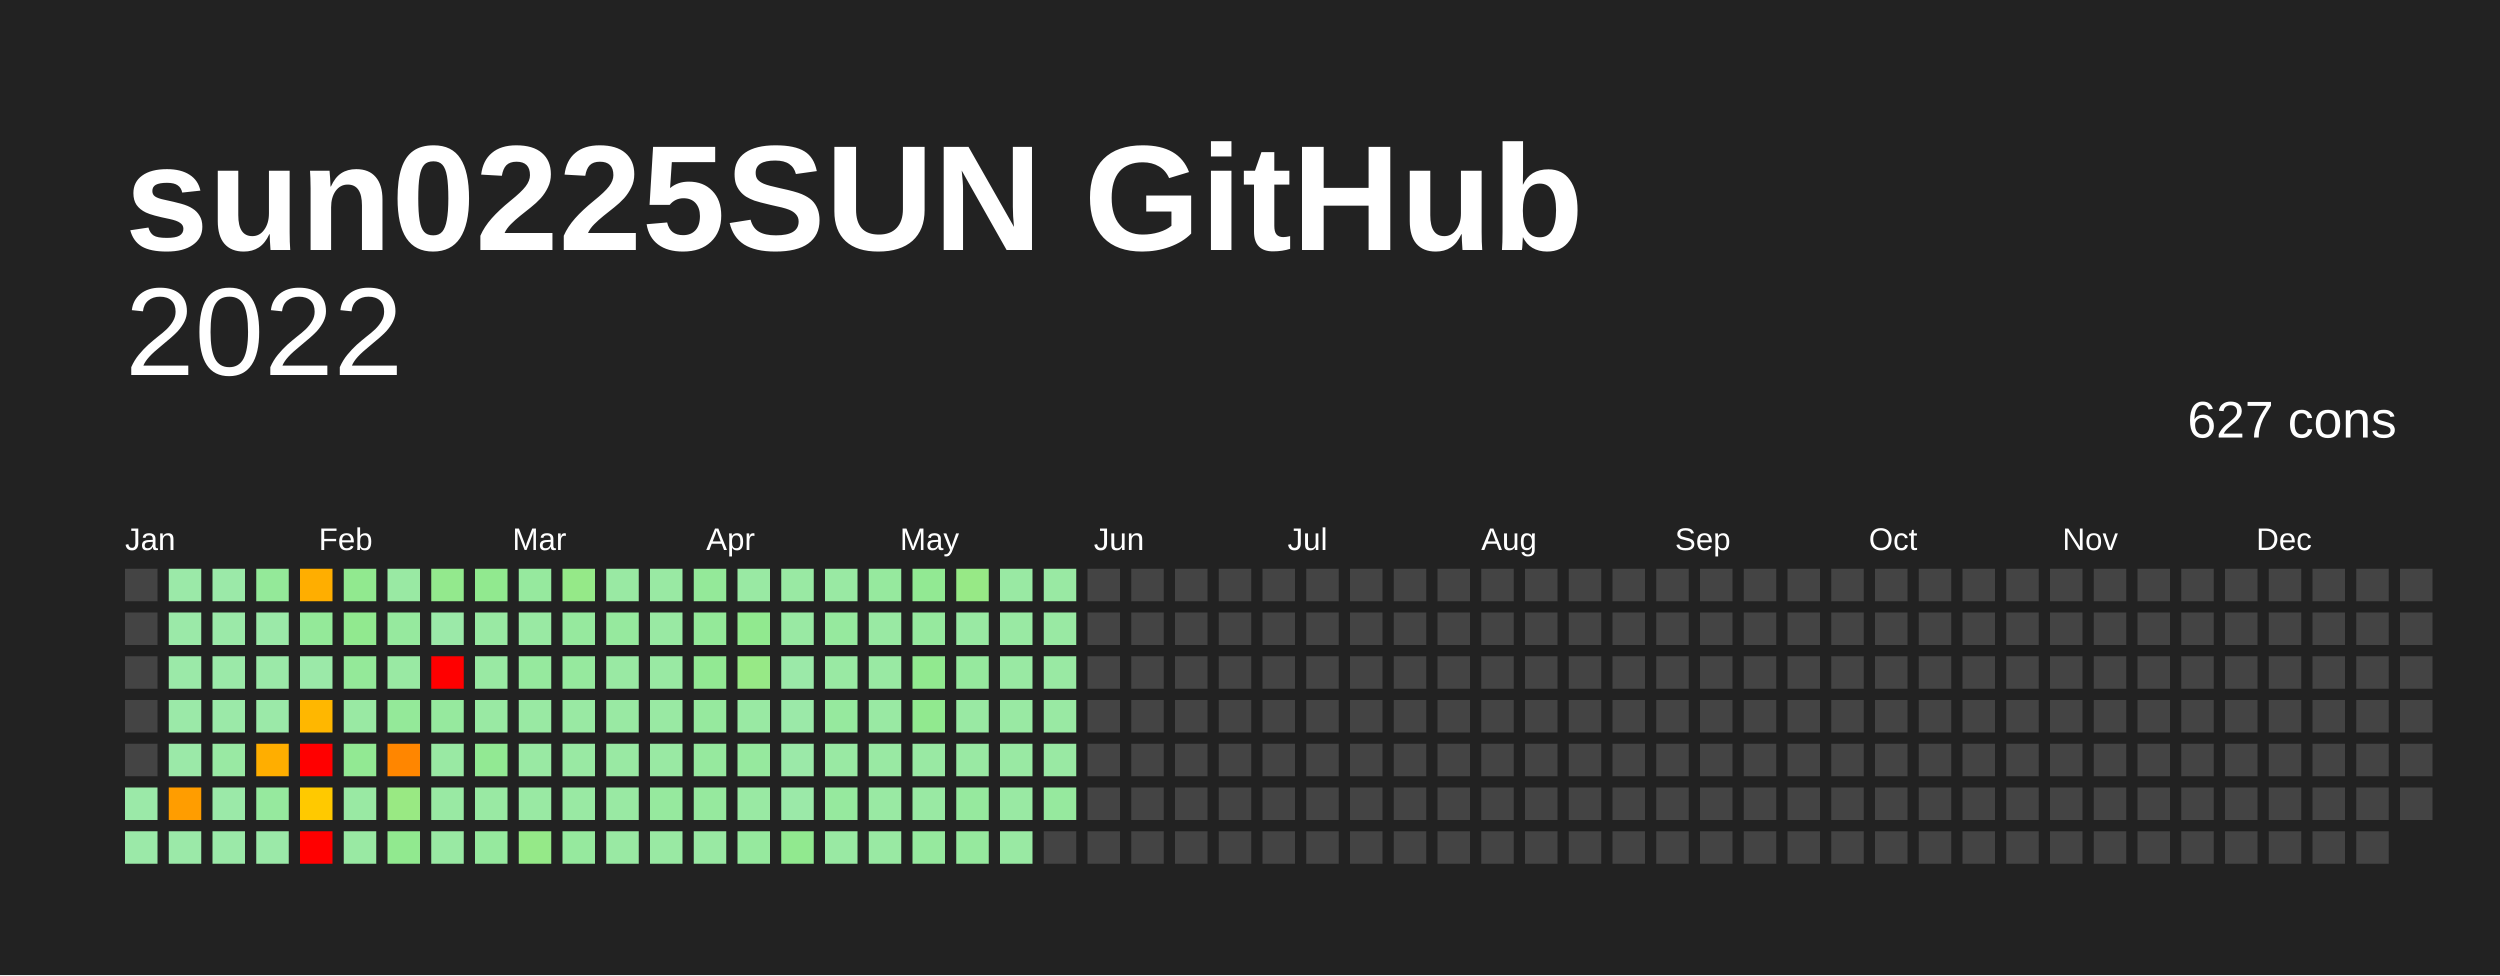
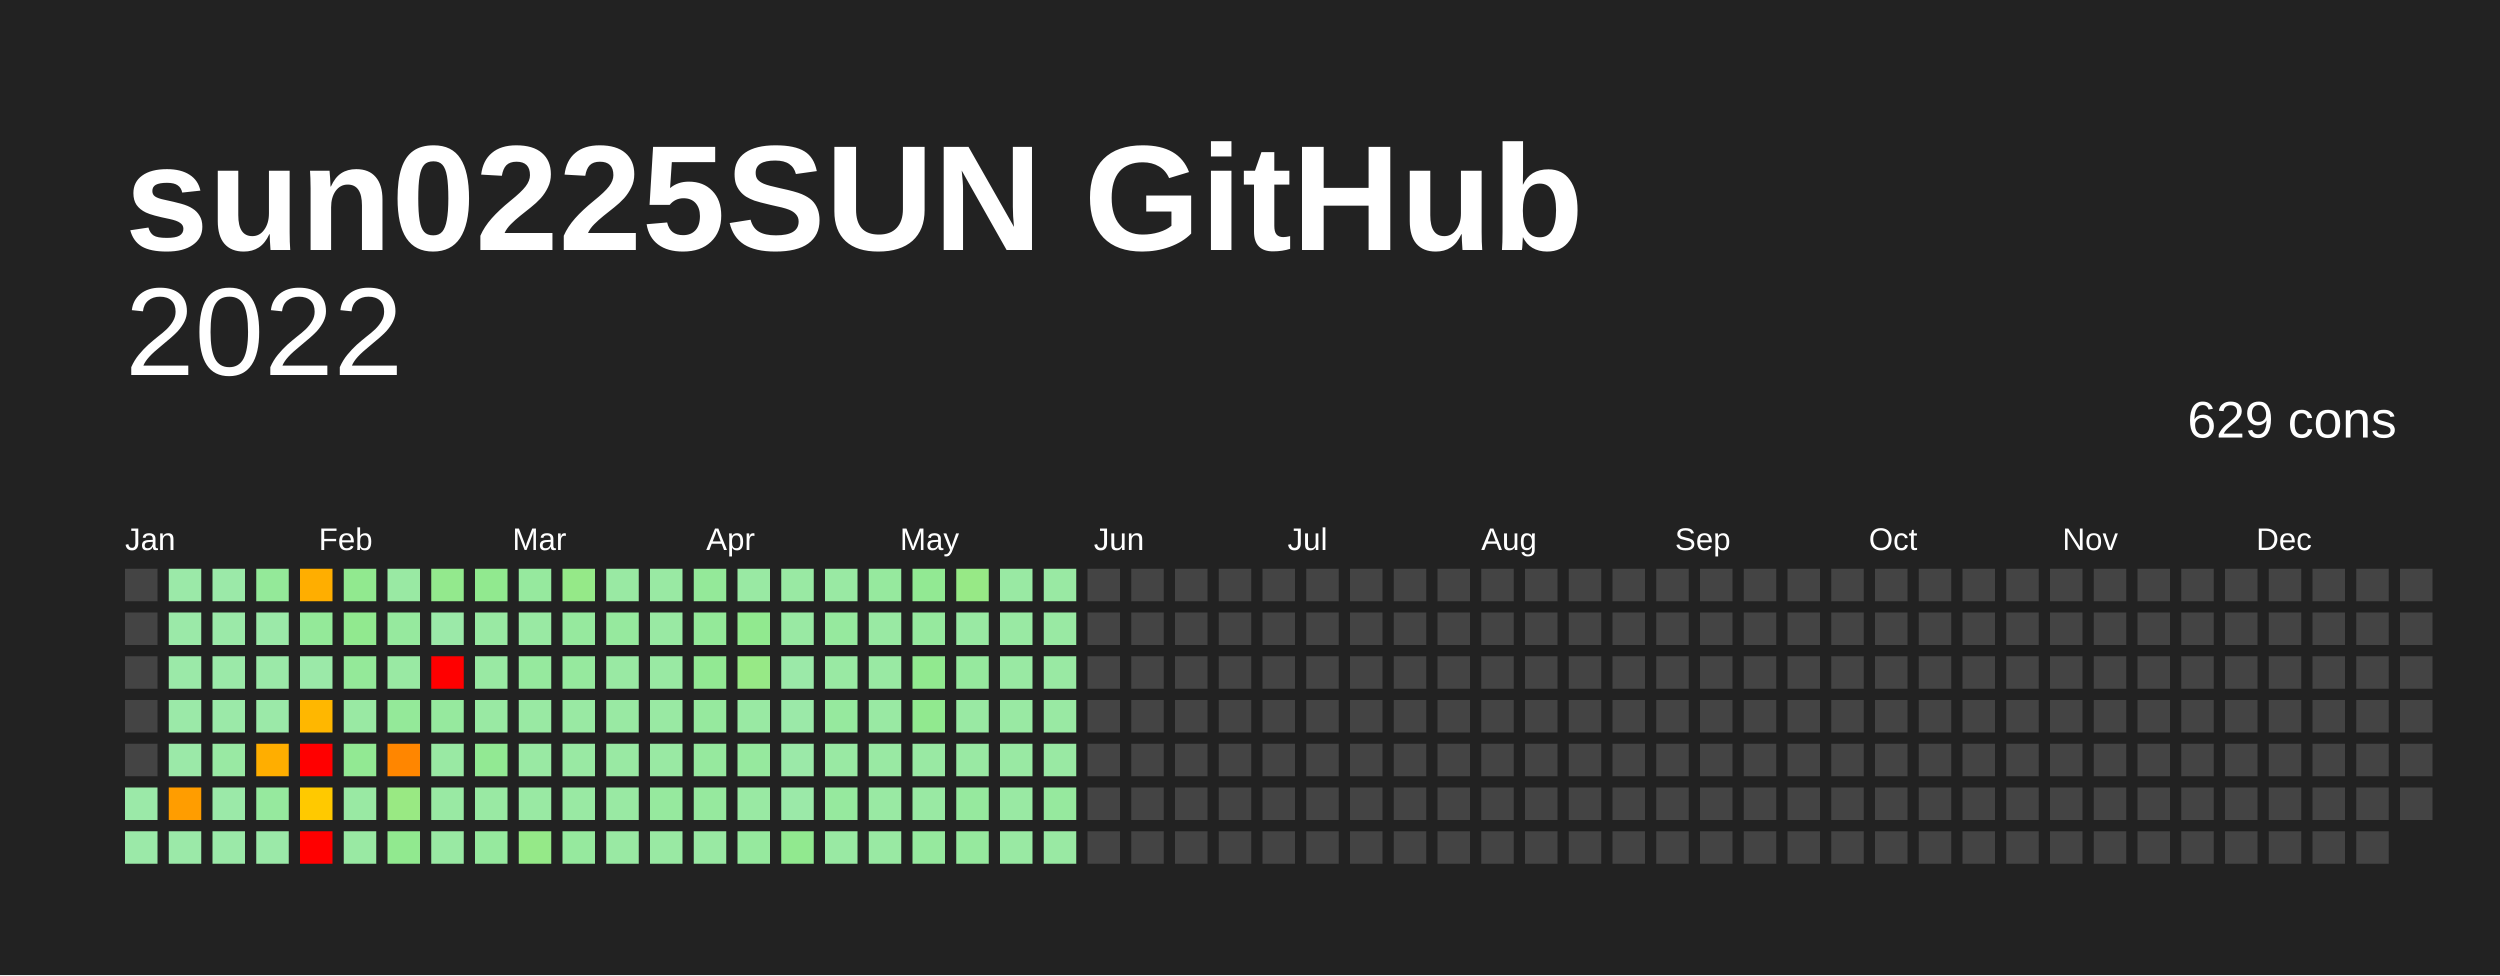
<svg xmlns="http://www.w3.org/2000/svg" baseProfile="full" height="78mm" version="1.1" viewBox="0,0,200,78" width="200mm">
  <defs />
  <rect fill="#222222" height="78" width="200" x="0" y="0" />
  <text fill="#FFFFFF" style="font-size:12px; font-family:Arial; font-weight:bold;" x="10" y="20">sun0225SUN GitHub</text>
  <text alignment-baseline="hanging" fill="#FFFFFF" style="font-size:10.0px; font-family:Arial;" x="10" y="30">2022</text>
-   <text alignment-baseline="hanging" fill="#FFFFFF" style="font-size:4.125px; font-family:Arial;" x="175" y="35">627 cons</text>
+   <text alignment-baseline="hanging" fill="#FFFFFF" style="font-size:4.125px; font-family:Arial;" x="175" y="35">629 cons</text>
  <text fill="#FFFFFF" style="font-size:2.5px; font-family:Arial" x="10.0" y="44">Jan</text>
  <text fill="#FFFFFF" style="font-size:2.5px; font-family:Arial" x="25.5" y="44">Feb</text>
  <text fill="#FFFFFF" style="font-size:2.5px; font-family:Arial" x="41.0" y="44">Mar</text>
  <text fill="#FFFFFF" style="font-size:2.5px; font-family:Arial" x="56.5" y="44">Apr</text>
  <text fill="#FFFFFF" style="font-size:2.5px; font-family:Arial" x="72.0" y="44">May</text>
  <text fill="#FFFFFF" style="font-size:2.5px; font-family:Arial" x="87.5" y="44">Jun</text>
  <text fill="#FFFFFF" style="font-size:2.5px; font-family:Arial" x="103.0" y="44">Jul</text>
  <text fill="#FFFFFF" style="font-size:2.5px; font-family:Arial" x="118.5" y="44">Aug</text>
  <text fill="#FFFFFF" style="font-size:2.5px; font-family:Arial" x="134.0" y="44">Sep</text>
  <text fill="#FFFFFF" style="font-size:2.5px; font-family:Arial" x="149.5" y="44">Oct</text>
  <text fill="#FFFFFF" style="font-size:2.5px; font-family:Arial" x="165.0" y="44">Nov</text>
  <text fill="#FFFFFF" style="font-size:2.5px; font-family:Arial" x="180.5" y="44">Dec</text>
  <rect fill="#444444" height="2.6" width="2.6" x="10.0" y="45.5" />
  <rect fill="#444444" height="2.6" width="2.6" x="10.0" y="49.0" />
  <rect fill="#444444" height="2.6" width="2.6" x="10.0" y="52.5" />
  <rect fill="#444444" height="2.6" width="2.6" x="10.0" y="56.0" />
  <rect fill="#444444" height="2.6" width="2.6" x="10.0" y="59.5" />
  <rect fill="#9be9a8" height="2.6" width="2.6" x="10.0" y="63.0" />
  <rect fill="#9be9a8" height="2.6" width="2.6" x="10.0" y="66.5" />
  <rect fill="#9be9a8" height="2.6" width="2.6" x="13.5" y="45.5" />
  <rect fill="#9be9a8" height="2.6" width="2.6" x="13.5" y="49.0" />
  <rect fill="#9be9a8" height="2.6" width="2.6" x="13.5" y="52.5" />
  <rect fill="#9be9a8" height="2.6" width="2.6" x="13.5" y="56.0" />
  <rect fill="#9be9a8" height="2.6" width="2.6" x="13.5" y="59.5" />
  <rect fill="#ff9d00" height="2.6" width="2.6" x="13.5" y="63.0" />
  <rect fill="#9be9a8" height="2.6" width="2.6" x="13.5" y="66.5" />
  <rect fill="#9be9a8" height="2.6" width="2.6" x="17.0" y="45.5" />
  <rect fill="#9be9a8" height="2.6" width="2.6" x="17.0" y="49.0" />
  <rect fill="#9be9a8" height="2.6" width="2.6" x="17.0" y="52.5" />
  <rect fill="#9be9a8" height="2.6" width="2.6" x="17.0" y="56.0" />
  <rect fill="#99e9a3" height="2.6" width="2.6" x="17.0" y="59.5" />
  <rect fill="#9be9a8" height="2.6" width="2.6" x="17.0" y="63.0" />
  <rect fill="#9be9a8" height="2.6" width="2.6" x="17.0" y="66.5" />
  <rect fill="#94e999" height="2.6" width="2.6" x="20.5" y="45.5" />
  <rect fill="#9be9a8" height="2.6" width="2.6" x="20.5" y="49.0" />
  <rect fill="#9be9a8" height="2.6" width="2.6" x="20.5" y="52.5" />
  <rect fill="#9be9a8" height="2.6" width="2.6" x="20.5" y="56.0" />
  <rect fill="#ffae00" height="2.6" width="2.6" x="20.5" y="59.5" />
  <rect fill="#96e99e" height="2.6" width="2.6" x="20.5" y="63.0" />
  <rect fill="#9be9a8" height="2.6" width="2.6" x="20.5" y="66.5" />
  <rect fill="#ffae00" height="2.6" width="2.6" x="24.0" y="45.5" />
  <rect fill="#94e999" height="2.6" width="2.6" x="24.0" y="49.0" />
  <rect fill="#9be9a8" height="2.6" width="2.6" x="24.0" y="52.5" />
  <rect fill="#ffb700" height="2.6" width="2.6" x="24.0" y="56.0" />
  <rect fill="red" height="2.6" width="2.6" x="24.0" y="59.5" />
  <rect fill="#ffc900" height="2.6" width="2.6" x="24.0" y="63.0" />
  <rect fill="red" height="2.6" width="2.6" x="24.0" y="66.5" />
  <rect fill="#91e98f" height="2.6" width="2.6" x="27.5" y="45.5" />
  <rect fill="#91e98f" height="2.6" width="2.6" x="27.5" y="49.0" />
  <rect fill="#94e999" height="2.6" width="2.6" x="27.5" y="52.5" />
  <rect fill="#99e9a3" height="2.6" width="2.6" x="27.5" y="56.0" />
  <rect fill="#92e993" height="2.6" width="2.6" x="27.5" y="59.5" />
  <rect fill="#99e9a3" height="2.6" width="2.6" x="27.5" y="63.0" />
  <rect fill="#99e9a3" height="2.6" width="2.6" x="27.5" y="66.5" />
  <rect fill="#99e9a3" height="2.6" width="2.6" x="31.0" y="45.5" />
  <rect fill="#96e99e" height="2.6" width="2.6" x="31.0" y="49.0" />
  <rect fill="#99e9a3" height="2.6" width="2.6" x="31.0" y="52.5" />
  <rect fill="#94e999" height="2.6" width="2.6" x="31.0" y="56.0" />
  <rect fill="#ff8600" height="2.6" width="2.6" x="31.0" y="59.5" />
  <rect fill="#99e983" height="2.6" width="2.6" x="31.0" y="63.0" />
  <rect fill="#91e98f" height="2.6" width="2.6" x="31.0" y="66.5" />
  <rect fill="#93e98d" height="2.6" width="2.6" x="34.5" y="45.5" />
  <rect fill="#9be9a8" height="2.6" width="2.6" x="34.5" y="49.0" />
  <rect fill="red" height="2.6" width="2.6" x="34.5" y="52.5" />
  <rect fill="#96e99e" height="2.6" width="2.6" x="34.5" y="56.0" />
  <rect fill="#99e9a3" height="2.6" width="2.6" x="34.5" y="59.5" />
  <rect fill="#99e9a3" height="2.6" width="2.6" x="34.5" y="63.0" />
  <rect fill="#99e9a3" height="2.6" width="2.6" x="34.5" y="66.5" />
  <rect fill="#91e98f" height="2.6" width="2.6" x="38.0" y="45.5" />
  <rect fill="#99e9a3" height="2.6" width="2.6" x="38.0" y="49.0" />
  <rect fill="#99e9a3" height="2.6" width="2.6" x="38.0" y="52.5" />
  <rect fill="#99e9a3" height="2.6" width="2.6" x="38.0" y="56.0" />
  <rect fill="#92e993" height="2.6" width="2.6" x="38.0" y="59.5" />
  <rect fill="#99e9a3" height="2.6" width="2.6" x="38.0" y="63.0" />
  <rect fill="#96e99e" height="2.6" width="2.6" x="38.0" y="66.5" />
  <rect fill="#96e99e" height="2.6" width="2.6" x="41.5" y="45.5" />
  <rect fill="#99e9a3" height="2.6" width="2.6" x="41.5" y="49.0" />
  <rect fill="#96e99e" height="2.6" width="2.6" x="41.5" y="52.5" />
  <rect fill="#99e9a3" height="2.6" width="2.6" x="41.5" y="56.0" />
  <rect fill="#99e9a3" height="2.6" width="2.6" x="41.5" y="59.5" />
  <rect fill="#99e9a3" height="2.6" width="2.6" x="41.5" y="63.0" />
  <rect fill="#95e988" height="2.6" width="2.6" x="41.5" y="66.5" />
  <rect fill="#95e988" height="2.6" width="2.6" x="45.0" y="45.5" />
  <rect fill="#96e99e" height="2.6" width="2.6" x="45.0" y="49.0" />
  <rect fill="#96e99e" height="2.6" width="2.6" x="45.0" y="52.5" />
  <rect fill="#99e9a3" height="2.6" width="2.6" x="45.0" y="56.0" />
  <rect fill="#99e9a3" height="2.6" width="2.6" x="45.0" y="59.5" />
  <rect fill="#99e9a3" height="2.6" width="2.6" x="45.0" y="63.0" />
  <rect fill="#96e99e" height="2.6" width="2.6" x="45.0" y="66.5" />
  <rect fill="#99e9a3" height="2.6" width="2.6" x="48.5" y="45.5" />
  <rect fill="#96e99e" height="2.6" width="2.6" x="48.5" y="49.0" />
  <rect fill="#99e9a3" height="2.6" width="2.6" x="48.5" y="52.5" />
  <rect fill="#99e9a3" height="2.6" width="2.6" x="48.5" y="56.0" />
  <rect fill="#99e9a3" height="2.6" width="2.6" x="48.5" y="59.5" />
  <rect fill="#99e9a3" height="2.6" width="2.6" x="48.5" y="63.0" />
  <rect fill="#99e9a3" height="2.6" width="2.6" x="48.5" y="66.5" />
  <rect fill="#99e9a3" height="2.6" width="2.6" x="52.0" y="45.5" />
  <rect fill="#99e9a3" height="2.6" width="2.6" x="52.0" y="49.0" />
  <rect fill="#99e9a3" height="2.6" width="2.6" x="52.0" y="52.5" />
  <rect fill="#99e9a3" height="2.6" width="2.6" x="52.0" y="56.0" />
  <rect fill="#99e9a3" height="2.6" width="2.6" x="52.0" y="59.5" />
  <rect fill="#96e99e" height="2.6" width="2.6" x="52.0" y="63.0" />
  <rect fill="#99e9a3" height="2.6" width="2.6" x="52.0" y="66.5" />
  <rect fill="#94e999" height="2.6" width="2.6" x="55.5" y="45.5" />
  <rect fill="#94e999" height="2.6" width="2.6" x="55.5" y="49.0" />
  <rect fill="#92e993" height="2.6" width="2.6" x="55.5" y="52.5" />
  <rect fill="#96e99e" height="2.6" width="2.6" x="55.5" y="56.0" />
  <rect fill="#96e99e" height="2.6" width="2.6" x="55.5" y="59.5" />
  <rect fill="#96e99e" height="2.6" width="2.6" x="55.5" y="63.0" />
  <rect fill="#99e9a3" height="2.6" width="2.6" x="55.5" y="66.5" />
  <rect fill="#99e9a3" height="2.6" width="2.6" x="59.0" y="45.5" />
  <rect fill="#91e98f" height="2.6" width="2.6" x="59.0" y="49.0" />
  <rect fill="#97e986" height="2.6" width="2.6" x="59.0" y="52.5" />
  <rect fill="#99e9a3" height="2.6" width="2.6" x="59.0" y="56.0" />
  <rect fill="#96e99e" height="2.6" width="2.6" x="59.0" y="59.5" />
  <rect fill="#99e9a3" height="2.6" width="2.6" x="59.0" y="63.0" />
  <rect fill="#96e99e" height="2.6" width="2.6" x="59.0" y="66.5" />
  <rect fill="#99e9a3" height="2.6" width="2.6" x="62.5" y="45.5" />
  <rect fill="#99e9a3" height="2.6" width="2.6" x="62.5" y="49.0" />
  <rect fill="#9be9a8" height="2.6" width="2.6" x="62.5" y="52.5" />
  <rect fill="#9be9a8" height="2.6" width="2.6" x="62.5" y="56.0" />
  <rect fill="#9be9a8" height="2.6" width="2.6" x="62.5" y="59.5" />
  <rect fill="#9be9a8" height="2.6" width="2.6" x="62.5" y="63.0" />
  <rect fill="#91e98f" height="2.6" width="2.6" x="62.5" y="66.5" />
  <rect fill="#99e9a3" height="2.6" width="2.6" x="66.0" y="45.5" />
  <rect fill="#96e99e" height="2.6" width="2.6" x="66.0" y="49.0" />
  <rect fill="#99e9a3" height="2.6" width="2.6" x="66.0" y="52.5" />
  <rect fill="#96e99e" height="2.6" width="2.6" x="66.0" y="56.0" />
  <rect fill="#99e9a3" height="2.6" width="2.6" x="66.0" y="59.5" />
  <rect fill="#96e99e" height="2.6" width="2.6" x="66.0" y="63.0" />
  <rect fill="#99e9a3" height="2.6" width="2.6" x="66.0" y="66.5" />
  <rect fill="#96e99e" height="2.6" width="2.6" x="69.5" y="45.5" />
  <rect fill="#99e9a3" height="2.6" width="2.6" x="69.5" y="49.0" />
  <rect fill="#99e9a3" height="2.6" width="2.6" x="69.5" y="52.5" />
  <rect fill="#99e9a3" height="2.6" width="2.6" x="69.5" y="56.0" />
  <rect fill="#99e9a3" height="2.6" width="2.6" x="69.5" y="59.5" />
  <rect fill="#99e9a3" height="2.6" width="2.6" x="69.5" y="63.0" />
  <rect fill="#99e9a3" height="2.6" width="2.6" x="69.5" y="66.5" />
  <rect fill="#92e993" height="2.6" width="2.6" x="73.0" y="45.5" />
  <rect fill="#96e99e" height="2.6" width="2.6" x="73.0" y="49.0" />
  <rect fill="#91e98f" height="2.6" width="2.6" x="73.0" y="52.5" />
  <rect fill="#91e98f" height="2.6" width="2.6" x="73.0" y="56.0" />
  <rect fill="#99e9a3" height="2.6" width="2.6" x="73.0" y="59.5" />
  <rect fill="#99e9a3" height="2.6" width="2.6" x="73.0" y="63.0" />
  <rect fill="#96e99e" height="2.6" width="2.6" x="73.0" y="66.5" />
  <rect fill="#97e986" height="2.6" width="2.6" x="76.5" y="45.5" />
  <rect fill="#99e9a3" height="2.6" width="2.6" x="76.5" y="49.0" />
  <rect fill="#96e99e" height="2.6" width="2.6" x="76.5" y="52.5" />
  <rect fill="#99e9a3" height="2.6" width="2.6" x="76.5" y="56.0" />
  <rect fill="#99e9a3" height="2.6" width="2.6" x="76.5" y="59.5" />
  <rect fill="#96e99e" height="2.6" width="2.6" x="76.5" y="63.0" />
  <rect fill="#96e99e" height="2.6" width="2.6" x="76.5" y="66.5" />
  <rect fill="#99e9a3" height="2.6" width="2.6" x="80.0" y="45.5" />
  <rect fill="#99e9a3" height="2.6" width="2.6" x="80.0" y="49.0" />
  <rect fill="#99e9a3" height="2.6" width="2.6" x="80.0" y="52.5" />
  <rect fill="#99e9a3" height="2.6" width="2.6" x="80.0" y="56.0" />
  <rect fill="#99e9a3" height="2.6" width="2.6" x="80.0" y="59.5" />
  <rect fill="#99e9a3" height="2.6" width="2.6" x="80.0" y="63.0" />
  <rect fill="#99e9a3" height="2.6" width="2.6" x="80.0" y="66.5" />
  <rect fill="#99e9a3" height="2.6" width="2.6" x="83.5" y="45.5" />
  <rect fill="#99e9a3" height="2.6" width="2.6" x="83.5" y="49.0" />
  <rect fill="#99e9a3" height="2.6" width="2.6" x="83.5" y="52.5" />
  <rect fill="#99e9a3" height="2.6" width="2.6" x="83.5" y="56.0" />
  <rect fill="#99e9a3" height="2.6" width="2.6" x="83.5" y="59.5" />
  <rect fill="#96e99e" height="2.6" width="2.6" x="83.5" y="63.0" />
-   <rect fill="#444444" height="2.6" width="2.6" x="83.5" y="66.5" />
+   <rect fill="#99e9a3" height="2.6" width="2.6" x="83.5" y="66.5" />
  <rect fill="#444444" height="2.6" width="2.6" x="87.0" y="45.5" />
  <rect fill="#444444" height="2.6" width="2.6" x="87.0" y="49.0" />
  <rect fill="#444444" height="2.6" width="2.6" x="87.0" y="52.5" />
  <rect fill="#444444" height="2.6" width="2.6" x="87.0" y="56.0" />
  <rect fill="#444444" height="2.6" width="2.6" x="87.0" y="59.5" />
  <rect fill="#444444" height="2.6" width="2.6" x="87.0" y="63.0" />
  <rect fill="#444444" height="2.6" width="2.6" x="87.0" y="66.5" />
  <rect fill="#444444" height="2.6" width="2.6" x="90.5" y="45.5" />
  <rect fill="#444444" height="2.6" width="2.6" x="90.5" y="49.0" />
  <rect fill="#444444" height="2.6" width="2.6" x="90.5" y="52.5" />
  <rect fill="#444444" height="2.6" width="2.6" x="90.5" y="56.0" />
  <rect fill="#444444" height="2.6" width="2.6" x="90.5" y="59.5" />
  <rect fill="#444444" height="2.6" width="2.6" x="90.5" y="63.0" />
  <rect fill="#444444" height="2.6" width="2.6" x="90.5" y="66.5" />
  <rect fill="#444444" height="2.6" width="2.6" x="94.0" y="45.5" />
  <rect fill="#444444" height="2.6" width="2.6" x="94.0" y="49.0" />
  <rect fill="#444444" height="2.6" width="2.6" x="94.0" y="52.5" />
  <rect fill="#444444" height="2.6" width="2.6" x="94.0" y="56.0" />
  <rect fill="#444444" height="2.6" width="2.6" x="94.0" y="59.5" />
  <rect fill="#444444" height="2.6" width="2.6" x="94.0" y="63.0" />
  <rect fill="#444444" height="2.6" width="2.6" x="94.0" y="66.5" />
  <rect fill="#444444" height="2.6" width="2.6" x="97.5" y="45.5" />
  <rect fill="#444444" height="2.6" width="2.6" x="97.5" y="49.0" />
  <rect fill="#444444" height="2.6" width="2.6" x="97.5" y="52.5" />
  <rect fill="#444444" height="2.6" width="2.6" x="97.5" y="56.0" />
  <rect fill="#444444" height="2.6" width="2.6" x="97.5" y="59.5" />
  <rect fill="#444444" height="2.6" width="2.6" x="97.5" y="63.0" />
  <rect fill="#444444" height="2.6" width="2.6" x="97.5" y="66.5" />
  <rect fill="#444444" height="2.6" width="2.6" x="101.0" y="45.5" />
  <rect fill="#444444" height="2.6" width="2.6" x="101.0" y="49.0" />
  <rect fill="#444444" height="2.6" width="2.6" x="101.0" y="52.5" />
  <rect fill="#444444" height="2.6" width="2.6" x="101.0" y="56.0" />
  <rect fill="#444444" height="2.6" width="2.6" x="101.0" y="59.5" />
  <rect fill="#444444" height="2.6" width="2.6" x="101.0" y="63.0" />
  <rect fill="#444444" height="2.6" width="2.6" x="101.0" y="66.5" />
  <rect fill="#444444" height="2.6" width="2.6" x="104.5" y="45.5" />
  <rect fill="#444444" height="2.6" width="2.6" x="104.5" y="49.0" />
  <rect fill="#444444" height="2.6" width="2.6" x="104.5" y="52.5" />
  <rect fill="#444444" height="2.6" width="2.6" x="104.5" y="56.0" />
  <rect fill="#444444" height="2.6" width="2.6" x="104.5" y="59.5" />
  <rect fill="#444444" height="2.6" width="2.6" x="104.5" y="63.0" />
  <rect fill="#444444" height="2.6" width="2.6" x="104.5" y="66.5" />
  <rect fill="#444444" height="2.6" width="2.6" x="108.0" y="45.5" />
  <rect fill="#444444" height="2.6" width="2.6" x="108.0" y="49.0" />
  <rect fill="#444444" height="2.6" width="2.6" x="108.0" y="52.5" />
  <rect fill="#444444" height="2.6" width="2.6" x="108.0" y="56.0" />
  <rect fill="#444444" height="2.6" width="2.6" x="108.0" y="59.5" />
  <rect fill="#444444" height="2.6" width="2.6" x="108.0" y="63.0" />
  <rect fill="#444444" height="2.6" width="2.6" x="108.0" y="66.5" />
  <rect fill="#444444" height="2.6" width="2.6" x="111.5" y="45.5" />
  <rect fill="#444444" height="2.6" width="2.6" x="111.5" y="49.0" />
  <rect fill="#444444" height="2.6" width="2.6" x="111.5" y="52.5" />
  <rect fill="#444444" height="2.6" width="2.6" x="111.5" y="56.0" />
  <rect fill="#444444" height="2.6" width="2.6" x="111.5" y="59.5" />
  <rect fill="#444444" height="2.6" width="2.6" x="111.5" y="63.0" />
  <rect fill="#444444" height="2.6" width="2.6" x="111.5" y="66.5" />
  <rect fill="#444444" height="2.6" width="2.6" x="115.0" y="45.5" />
  <rect fill="#444444" height="2.6" width="2.6" x="115.0" y="49.0" />
  <rect fill="#444444" height="2.6" width="2.6" x="115.0" y="52.5" />
  <rect fill="#444444" height="2.6" width="2.6" x="115.0" y="56.0" />
  <rect fill="#444444" height="2.6" width="2.6" x="115.0" y="59.5" />
  <rect fill="#444444" height="2.6" width="2.6" x="115.0" y="63.0" />
  <rect fill="#444444" height="2.6" width="2.6" x="115.0" y="66.5" />
  <rect fill="#444444" height="2.6" width="2.6" x="118.5" y="45.5" />
  <rect fill="#444444" height="2.6" width="2.6" x="118.5" y="49.0" />
  <rect fill="#444444" height="2.6" width="2.6" x="118.5" y="52.5" />
  <rect fill="#444444" height="2.6" width="2.6" x="118.5" y="56.0" />
  <rect fill="#444444" height="2.6" width="2.6" x="118.5" y="59.5" />
  <rect fill="#444444" height="2.6" width="2.6" x="118.5" y="63.0" />
  <rect fill="#444444" height="2.6" width="2.6" x="118.5" y="66.5" />
  <rect fill="#444444" height="2.6" width="2.6" x="122.0" y="45.5" />
  <rect fill="#444444" height="2.6" width="2.6" x="122.0" y="49.0" />
  <rect fill="#444444" height="2.6" width="2.6" x="122.0" y="52.5" />
  <rect fill="#444444" height="2.6" width="2.6" x="122.0" y="56.0" />
  <rect fill="#444444" height="2.6" width="2.6" x="122.0" y="59.5" />
  <rect fill="#444444" height="2.6" width="2.6" x="122.0" y="63.0" />
  <rect fill="#444444" height="2.6" width="2.6" x="122.0" y="66.5" />
  <rect fill="#444444" height="2.6" width="2.6" x="125.5" y="45.5" />
  <rect fill="#444444" height="2.6" width="2.6" x="125.5" y="49.0" />
  <rect fill="#444444" height="2.6" width="2.6" x="125.5" y="52.5" />
  <rect fill="#444444" height="2.6" width="2.6" x="125.5" y="56.0" />
  <rect fill="#444444" height="2.6" width="2.6" x="125.5" y="59.5" />
  <rect fill="#444444" height="2.6" width="2.6" x="125.5" y="63.0" />
  <rect fill="#444444" height="2.6" width="2.6" x="125.5" y="66.5" />
  <rect fill="#444444" height="2.6" width="2.6" x="129.0" y="45.5" />
  <rect fill="#444444" height="2.6" width="2.6" x="129.0" y="49.0" />
  <rect fill="#444444" height="2.6" width="2.6" x="129.0" y="52.5" />
  <rect fill="#444444" height="2.6" width="2.6" x="129.0" y="56.0" />
  <rect fill="#444444" height="2.6" width="2.6" x="129.0" y="59.5" />
  <rect fill="#444444" height="2.6" width="2.6" x="129.0" y="63.0" />
  <rect fill="#444444" height="2.6" width="2.6" x="129.0" y="66.5" />
  <rect fill="#444444" height="2.6" width="2.6" x="132.5" y="45.5" />
  <rect fill="#444444" height="2.6" width="2.6" x="132.5" y="49.0" />
  <rect fill="#444444" height="2.6" width="2.6" x="132.5" y="52.5" />
  <rect fill="#444444" height="2.6" width="2.6" x="132.5" y="56.0" />
  <rect fill="#444444" height="2.6" width="2.6" x="132.5" y="59.5" />
  <rect fill="#444444" height="2.6" width="2.6" x="132.5" y="63.0" />
  <rect fill="#444444" height="2.6" width="2.6" x="132.5" y="66.5" />
  <rect fill="#444444" height="2.6" width="2.6" x="136.0" y="45.5" />
  <rect fill="#444444" height="2.6" width="2.6" x="136.0" y="49.0" />
  <rect fill="#444444" height="2.6" width="2.6" x="136.0" y="52.5" />
  <rect fill="#444444" height="2.6" width="2.6" x="136.0" y="56.0" />
  <rect fill="#444444" height="2.6" width="2.6" x="136.0" y="59.5" />
  <rect fill="#444444" height="2.6" width="2.6" x="136.0" y="63.0" />
  <rect fill="#444444" height="2.6" width="2.6" x="136.0" y="66.5" />
  <rect fill="#444444" height="2.6" width="2.6" x="139.5" y="45.5" />
  <rect fill="#444444" height="2.6" width="2.6" x="139.5" y="49.0" />
  <rect fill="#444444" height="2.6" width="2.6" x="139.5" y="52.5" />
  <rect fill="#444444" height="2.6" width="2.6" x="139.5" y="56.0" />
  <rect fill="#444444" height="2.6" width="2.6" x="139.5" y="59.5" />
  <rect fill="#444444" height="2.6" width="2.6" x="139.5" y="63.0" />
  <rect fill="#444444" height="2.6" width="2.6" x="139.5" y="66.5" />
  <rect fill="#444444" height="2.6" width="2.6" x="143.0" y="45.5" />
  <rect fill="#444444" height="2.6" width="2.6" x="143.0" y="49.0" />
  <rect fill="#444444" height="2.6" width="2.6" x="143.0" y="52.5" />
  <rect fill="#444444" height="2.6" width="2.6" x="143.0" y="56.0" />
  <rect fill="#444444" height="2.6" width="2.6" x="143.0" y="59.5" />
  <rect fill="#444444" height="2.6" width="2.6" x="143.0" y="63.0" />
  <rect fill="#444444" height="2.6" width="2.6" x="143.0" y="66.5" />
  <rect fill="#444444" height="2.6" width="2.6" x="146.5" y="45.5" />
  <rect fill="#444444" height="2.6" width="2.6" x="146.5" y="49.0" />
  <rect fill="#444444" height="2.6" width="2.6" x="146.5" y="52.5" />
  <rect fill="#444444" height="2.6" width="2.6" x="146.5" y="56.0" />
  <rect fill="#444444" height="2.6" width="2.6" x="146.5" y="59.5" />
  <rect fill="#444444" height="2.6" width="2.6" x="146.5" y="63.0" />
  <rect fill="#444444" height="2.6" width="2.6" x="146.5" y="66.5" />
  <rect fill="#444444" height="2.6" width="2.6" x="150.0" y="45.5" />
  <rect fill="#444444" height="2.6" width="2.6" x="150.0" y="49.0" />
  <rect fill="#444444" height="2.6" width="2.6" x="150.0" y="52.5" />
  <rect fill="#444444" height="2.6" width="2.6" x="150.0" y="56.0" />
  <rect fill="#444444" height="2.6" width="2.6" x="150.0" y="59.5" />
  <rect fill="#444444" height="2.6" width="2.6" x="150.0" y="63.0" />
  <rect fill="#444444" height="2.6" width="2.6" x="150.0" y="66.5" />
  <rect fill="#444444" height="2.6" width="2.6" x="153.5" y="45.5" />
  <rect fill="#444444" height="2.6" width="2.6" x="153.5" y="49.0" />
  <rect fill="#444444" height="2.6" width="2.6" x="153.5" y="52.5" />
  <rect fill="#444444" height="2.6" width="2.6" x="153.5" y="56.0" />
  <rect fill="#444444" height="2.6" width="2.6" x="153.5" y="59.5" />
  <rect fill="#444444" height="2.6" width="2.6" x="153.5" y="63.0" />
  <rect fill="#444444" height="2.6" width="2.6" x="153.5" y="66.5" />
  <rect fill="#444444" height="2.6" width="2.6" x="157.0" y="45.5" />
  <rect fill="#444444" height="2.6" width="2.6" x="157.0" y="49.0" />
  <rect fill="#444444" height="2.6" width="2.6" x="157.0" y="52.5" />
  <rect fill="#444444" height="2.6" width="2.6" x="157.0" y="56.0" />
  <rect fill="#444444" height="2.6" width="2.6" x="157.0" y="59.5" />
  <rect fill="#444444" height="2.6" width="2.6" x="157.0" y="63.0" />
  <rect fill="#444444" height="2.6" width="2.6" x="157.0" y="66.5" />
  <rect fill="#444444" height="2.6" width="2.6" x="160.5" y="45.5" />
  <rect fill="#444444" height="2.6" width="2.6" x="160.5" y="49.0" />
  <rect fill="#444444" height="2.6" width="2.6" x="160.5" y="52.5" />
  <rect fill="#444444" height="2.6" width="2.6" x="160.5" y="56.0" />
  <rect fill="#444444" height="2.6" width="2.6" x="160.5" y="59.5" />
  <rect fill="#444444" height="2.6" width="2.6" x="160.5" y="63.0" />
  <rect fill="#444444" height="2.6" width="2.6" x="160.5" y="66.5" />
  <rect fill="#444444" height="2.6" width="2.6" x="164.0" y="45.5" />
  <rect fill="#444444" height="2.6" width="2.6" x="164.0" y="49.0" />
  <rect fill="#444444" height="2.6" width="2.6" x="164.0" y="52.5" />
  <rect fill="#444444" height="2.6" width="2.6" x="164.0" y="56.0" />
  <rect fill="#444444" height="2.6" width="2.6" x="164.0" y="59.5" />
  <rect fill="#444444" height="2.6" width="2.6" x="164.0" y="63.0" />
  <rect fill="#444444" height="2.6" width="2.6" x="164.0" y="66.5" />
  <rect fill="#444444" height="2.6" width="2.6" x="167.5" y="45.5" />
  <rect fill="#444444" height="2.6" width="2.6" x="167.5" y="49.0" />
  <rect fill="#444444" height="2.6" width="2.6" x="167.5" y="52.5" />
  <rect fill="#444444" height="2.6" width="2.6" x="167.5" y="56.0" />
  <rect fill="#444444" height="2.6" width="2.6" x="167.5" y="59.5" />
  <rect fill="#444444" height="2.6" width="2.6" x="167.5" y="63.0" />
  <rect fill="#444444" height="2.6" width="2.6" x="167.5" y="66.5" />
  <rect fill="#444444" height="2.6" width="2.6" x="171.0" y="45.5" />
  <rect fill="#444444" height="2.6" width="2.6" x="171.0" y="49.0" />
  <rect fill="#444444" height="2.6" width="2.6" x="171.0" y="52.5" />
  <rect fill="#444444" height="2.6" width="2.6" x="171.0" y="56.0" />
  <rect fill="#444444" height="2.6" width="2.6" x="171.0" y="59.5" />
  <rect fill="#444444" height="2.6" width="2.6" x="171.0" y="63.0" />
  <rect fill="#444444" height="2.6" width="2.6" x="171.0" y="66.5" />
  <rect fill="#444444" height="2.6" width="2.6" x="174.5" y="45.5" />
  <rect fill="#444444" height="2.6" width="2.6" x="174.5" y="49.0" />
  <rect fill="#444444" height="2.6" width="2.6" x="174.5" y="52.5" />
  <rect fill="#444444" height="2.6" width="2.6" x="174.5" y="56.0" />
  <rect fill="#444444" height="2.6" width="2.6" x="174.5" y="59.5" />
  <rect fill="#444444" height="2.6" width="2.6" x="174.5" y="63.0" />
  <rect fill="#444444" height="2.6" width="2.6" x="174.5" y="66.5" />
  <rect fill="#444444" height="2.6" width="2.6" x="178.0" y="45.5" />
  <rect fill="#444444" height="2.6" width="2.6" x="178.0" y="49.0" />
  <rect fill="#444444" height="2.6" width="2.6" x="178.0" y="52.5" />
  <rect fill="#444444" height="2.6" width="2.6" x="178.0" y="56.0" />
  <rect fill="#444444" height="2.6" width="2.6" x="178.0" y="59.5" />
  <rect fill="#444444" height="2.6" width="2.6" x="178.0" y="63.0" />
  <rect fill="#444444" height="2.6" width="2.6" x="178.0" y="66.5" />
  <rect fill="#444444" height="2.6" width="2.6" x="181.5" y="45.5" />
  <rect fill="#444444" height="2.6" width="2.6" x="181.5" y="49.0" />
  <rect fill="#444444" height="2.6" width="2.6" x="181.5" y="52.5" />
  <rect fill="#444444" height="2.6" width="2.6" x="181.5" y="56.0" />
  <rect fill="#444444" height="2.6" width="2.6" x="181.5" y="59.5" />
  <rect fill="#444444" height="2.6" width="2.6" x="181.5" y="63.0" />
  <rect fill="#444444" height="2.6" width="2.6" x="181.5" y="66.5" />
  <rect fill="#444444" height="2.6" width="2.6" x="185.0" y="45.5" />
  <rect fill="#444444" height="2.6" width="2.6" x="185.0" y="49.0" />
  <rect fill="#444444" height="2.6" width="2.6" x="185.0" y="52.5" />
  <rect fill="#444444" height="2.6" width="2.6" x="185.0" y="56.0" />
  <rect fill="#444444" height="2.6" width="2.6" x="185.0" y="59.5" />
  <rect fill="#444444" height="2.6" width="2.6" x="185.0" y="63.0" />
  <rect fill="#444444" height="2.6" width="2.6" x="185.0" y="66.5" />
  <rect fill="#444444" height="2.6" width="2.6" x="188.5" y="45.5" />
  <rect fill="#444444" height="2.6" width="2.6" x="188.5" y="49.0" />
  <rect fill="#444444" height="2.6" width="2.6" x="188.5" y="52.5" />
  <rect fill="#444444" height="2.6" width="2.6" x="188.5" y="56.0" />
  <rect fill="#444444" height="2.6" width="2.6" x="188.5" y="59.5" />
  <rect fill="#444444" height="2.6" width="2.6" x="188.5" y="63.0" />
  <rect fill="#444444" height="2.6" width="2.6" x="188.5" y="66.5" />
  <rect fill="#444444" height="2.6" width="2.6" x="192.0" y="45.5" />
  <rect fill="#444444" height="2.6" width="2.6" x="192.0" y="49.0" />
  <rect fill="#444444" height="2.6" width="2.6" x="192.0" y="52.5" />
  <rect fill="#444444" height="2.6" width="2.6" x="192.0" y="56.0" />
  <rect fill="#444444" height="2.6" width="2.6" x="192.0" y="59.5" />
  <rect fill="#444444" height="2.6" width="2.6" x="192.0" y="63.0" />
</svg>
